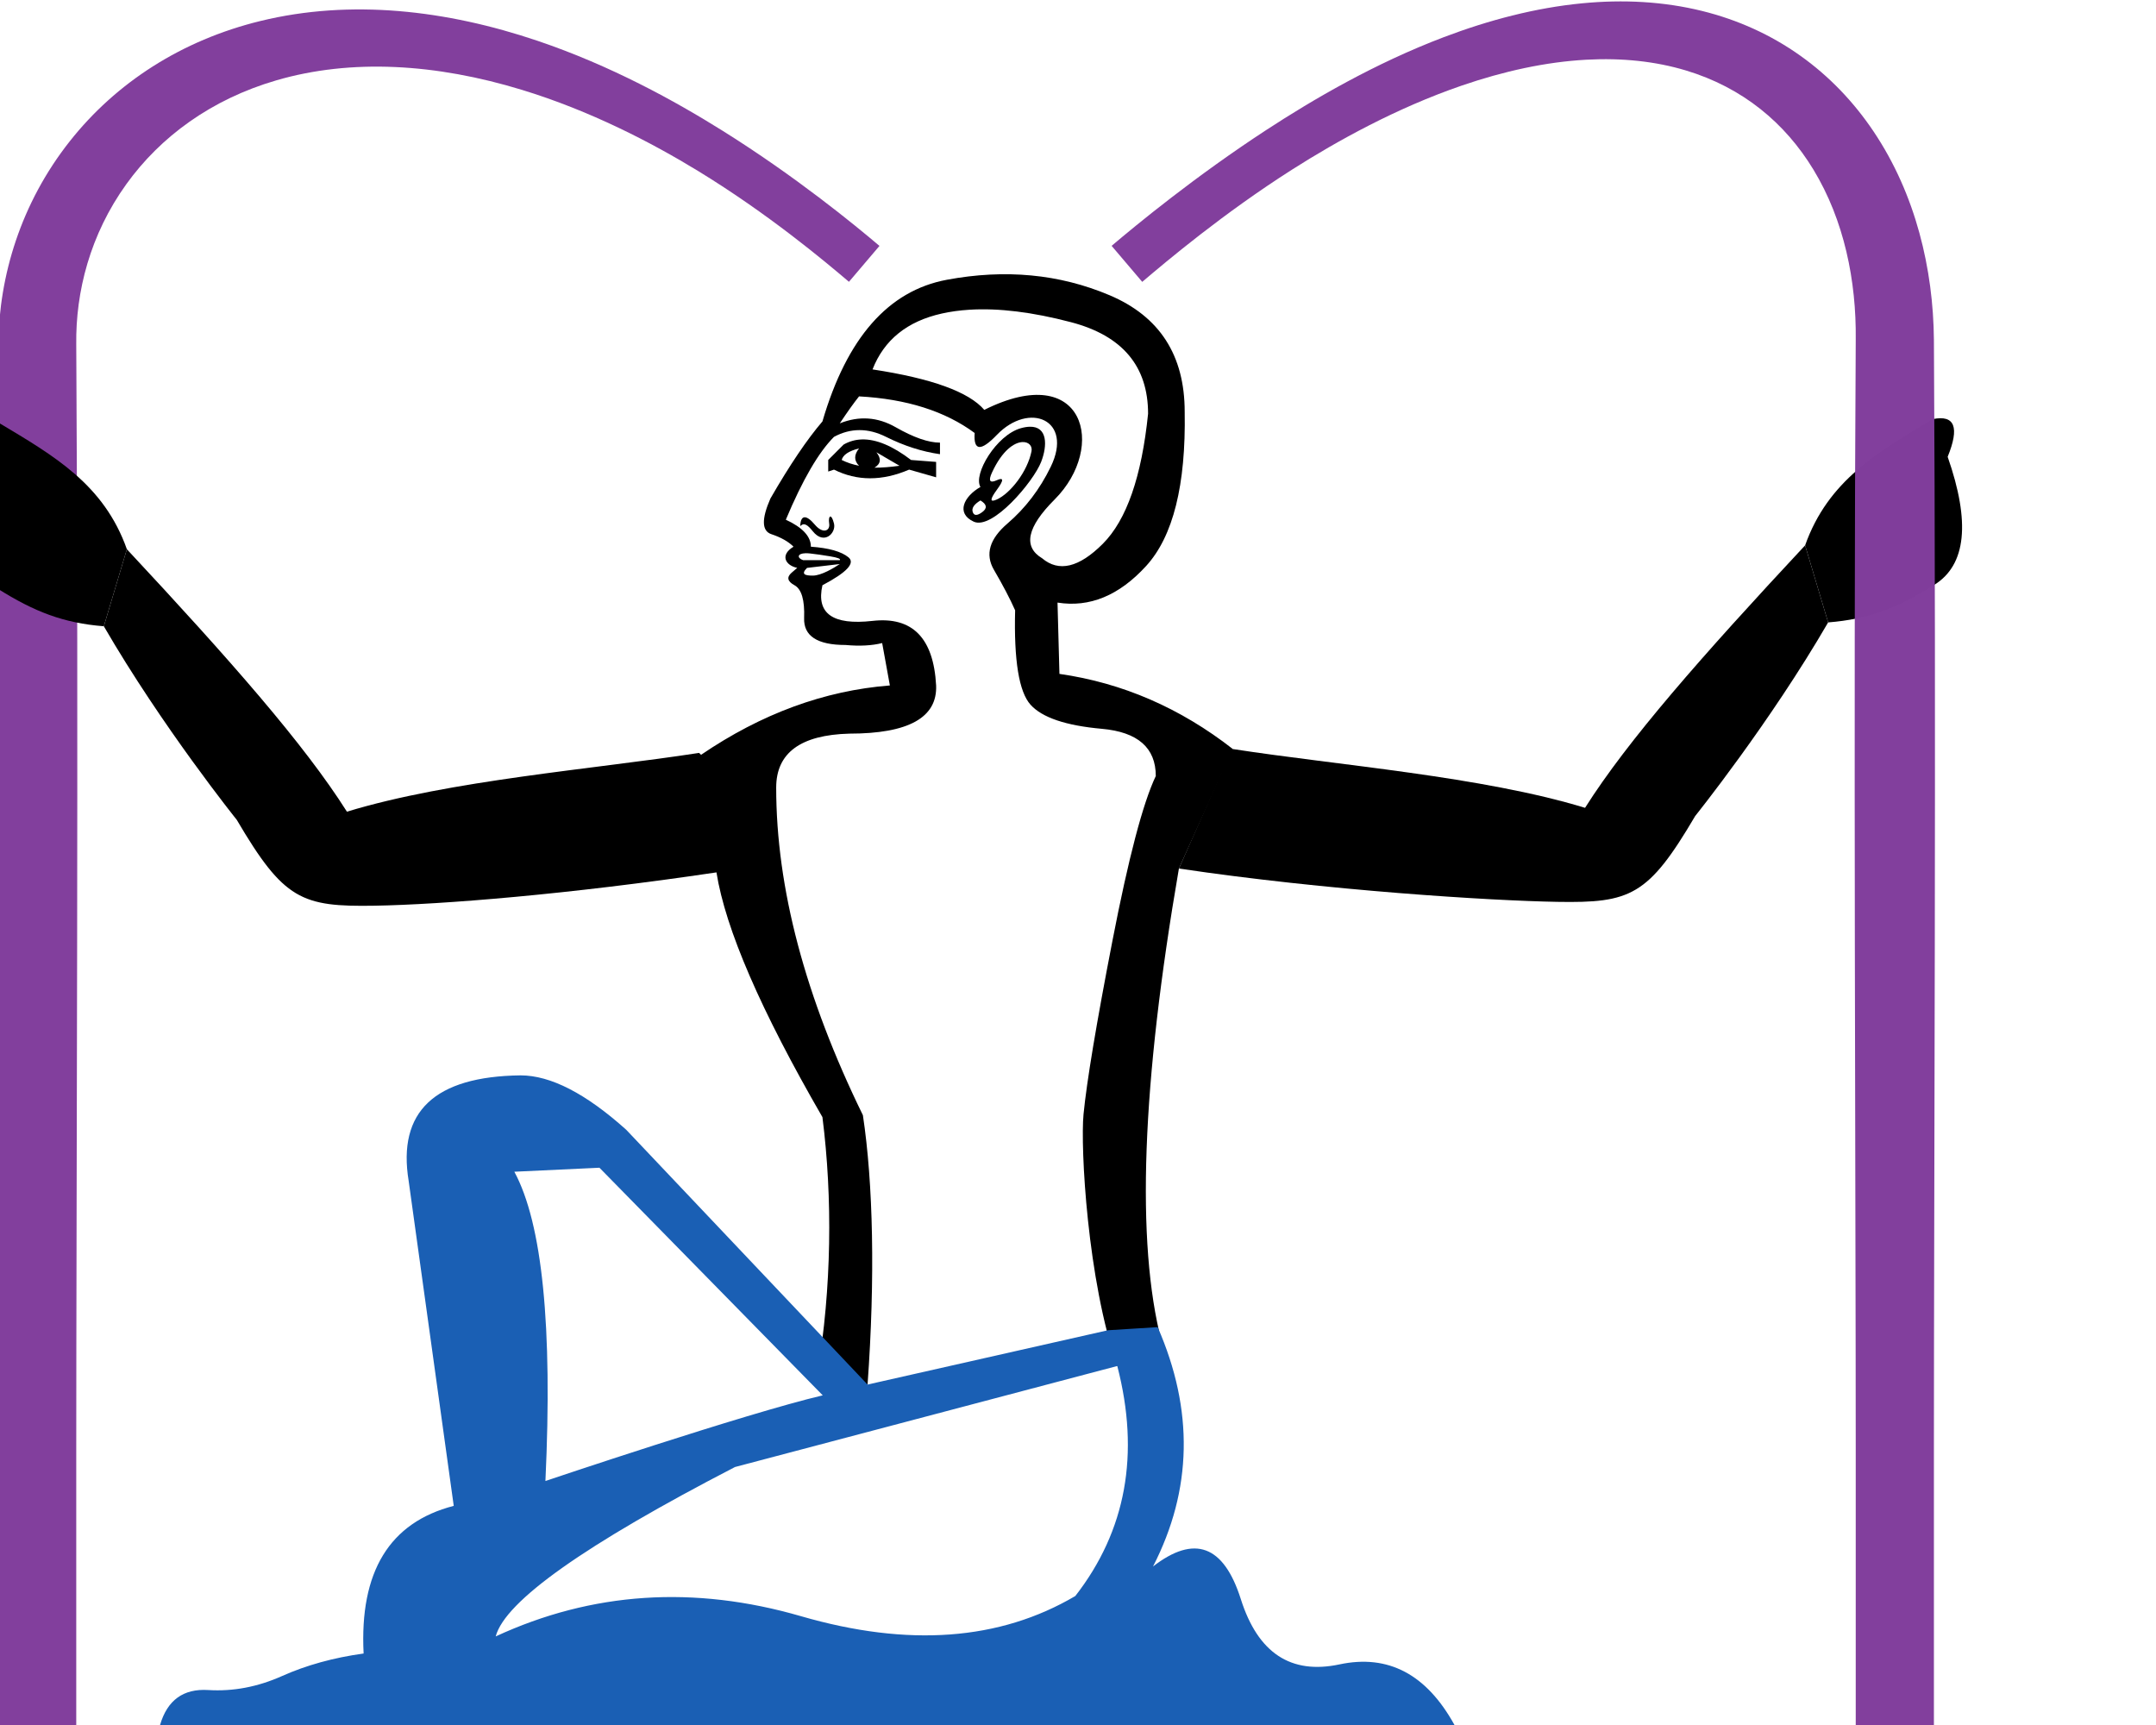
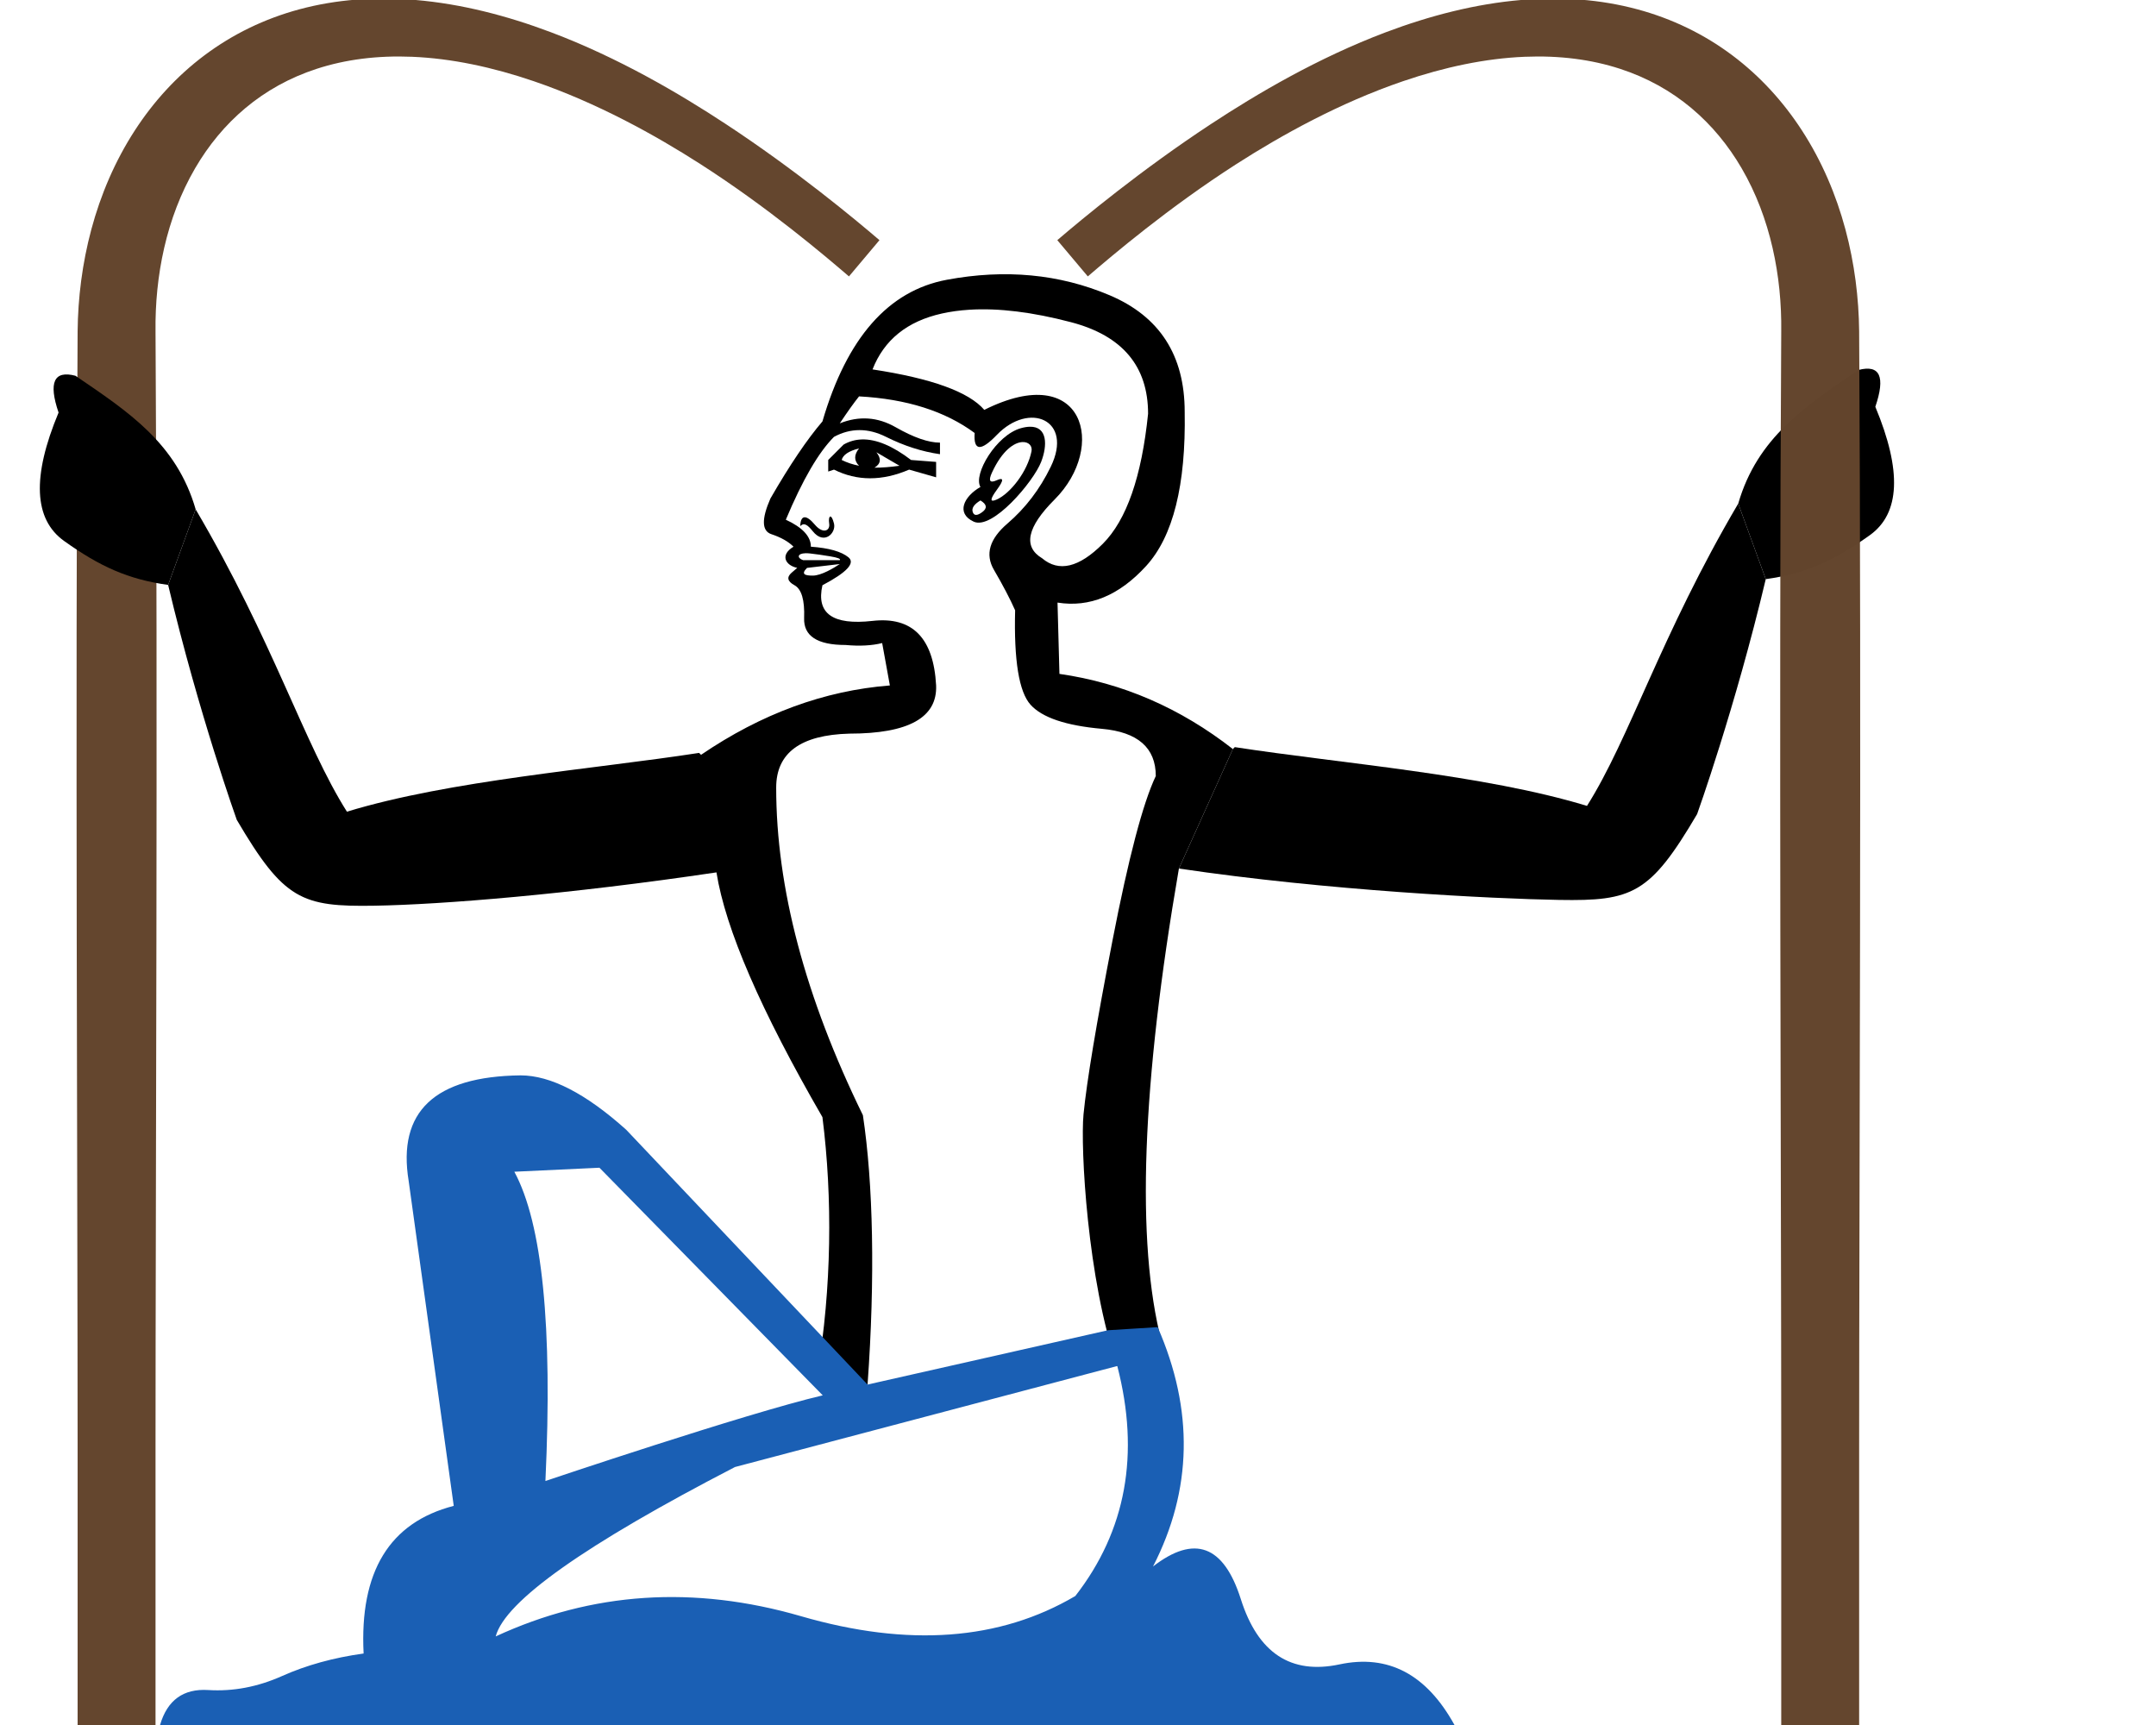
<svg xmlns="http://www.w3.org/2000/svg" width="1250" height="1000" version="1.1" id="svg1">
  <defs id="defs1">
    </defs>
  <path style="fill:#000000;stroke:none;stroke-width:1.096" d="m 481.429,299.44 c -0.692,0.039 -1.072,1.785 -0.689,4.081 0.683,4.097 -3.515,6.334 -8.38,0.558 -4.784,-5.68 -8.204,-5.84 -8.392,0.907 2.234,-2.234 4.296,-0.72 7.275,3.004 6.588,8.235 13.638,0.926 12.289,-4.47 -0.743,-2.974 -1.53,-4.113 -2.103,-4.081 z" id="path6" />
  <path style="fill:#000000;stroke:none;stroke-width:1.096" d="m 499.656,254.749 c -3.768,0.116 -7.28,1.106 -10.539,2.968 l -8.936,8.938 v 6.702 l 3.351,-1.117 c 13.406,6.703 27.929,6.703 43.569,0 l 15.64,4.468 v -8.936 l -14.523,-1.117 c -10.753,-8.193 -20.274,-12.162 -28.562,-11.906 z m -1.601,5.202 c -2.979,3.724 -2.979,7.076 0,10.055 -3.724,-0.745 -7.076,-1.861 -10.055,-3.351 0.745,-2.979 4.097,-5.214 10.055,-6.704 z m 10.055,2.234 13.406,7.821 c -5.213,0.745 -10.057,1.117 -14.525,1.117 3.724,-2.234 4.098,-5.214 1.119,-8.938 z" id="path5" />
  <path style="fill:#000000;stroke:none;stroke-width:1.096" d="m 597.014,247.382 c -1.485,0.035 -3.183,0.302 -5.116,0.839 -14.236,3.954 -27.834,26.786 -23.461,34.075 -9.604,5.488 -14.403,15.265 -3.909,20.108 10.836,5.001 34.621,-23.111 39.101,-34.631 3.694,-9.5 3.782,-20.634 -6.614,-20.39 z m -4.282,8.887 c 3.651,-0.183 5.933,2.235 5.309,5.358 -2.346,11.728 -12.179,24.325 -20.108,27.929 -4.096,1.862 -4.096,8.9e-4 0,-5.585 4.096,-5.586 4.096,-7.447 0,-5.585 -4.096,1.862 -5.027,0.371 -2.792,-4.47 5.942,-12.874 12.897,-17.411 17.592,-17.647 z m -24.296,33.846 c 3.724,2.234 4.096,4.47 1.117,6.704 -2.979,2.234 -4.84,2.234 -5.585,0 -0.745,-2.234 0.744,-4.47 4.468,-6.704 z" id="path3" />
-   <path style="fill:#000000;stroke:none;stroke-width:1.096" d="M 714.786,434.23 C 684.25,410.397 650.734,395.874 614.24,390.661 l -1.117,-41.335 c 18.62,2.979 35.75,-4.097 51.39,-21.227 15.64,-17.13 23.089,-46.92 22.344,-89.372 0,-32.77 -14.523,-55.3 -43.569,-67.589 -29.046,-12.289 -60.513,-15.269 -94.401,-8.938 -33.887,6.331 -57.908,33.701 -72.059,82.112 -8.937,10.427 -18.991,25.322 -30.163,44.686 -5.213,11.916 -5.027,18.807 0.558,20.669 5.586,1.862 9.868,4.281 12.848,7.26 -8.007,4.804 -4.758,10.845 2.146,12.272 -0.496,0.404 -1.584,1.342 -3.263,2.812 -2.979,2.607 -2.421,5.026 1.675,7.26 4.096,2.234 5.957,8.564 5.585,18.991 -0.372,10.427 7.634,15.642 24.02,15.642 8.193,0.745 15.269,0.373 21.227,-1.117 l 4.468,24.576 c -37.984,2.979 -74.478,16.385 -109.482,40.218 l -1.117,-1.117 C 344.258,445.902 260.987,452.285 201.139,470.541 176.366,431.382 133.55,382.695 73.555,318.384 l -13.353,44.664 c 33.775,58.278 77.078,112.231 77.078,112.231 27.279,46.383 37.546,50.486 79.97,49.766 38.73,-0.658 112.49,-6.567 198.136,-19.317 5.213,32.77 25.694,80.065 61.443,141.882 5.958,46.921 5.31,99.175 -2.883,148.33 l 29.046,6.702 c 4.469,-61.817 3.256,-116.676 -2.702,-156.149 -33.515,-68.52 -50.273,-131.826 -50.273,-189.919 0,-20.109 14.15,-30.537 42.452,-31.282 34.26,0 51.018,-9.31 50.273,-27.929 -1.49,-27.557 -13.779,-40.03 -36.867,-37.424 -23.088,2.607 -32.77,-4.283 -29.046,-20.669 14.151,-7.448 19.178,-12.847 15.082,-16.199 -4.096,-3.352 -11.357,-5.401 -21.783,-6.146 0,-5.958 -4.841,-11.171 -14.523,-15.64 9.682,-23.088 18.992,-39.1 27.929,-48.037 9.682,-5.213 19.736,-5.213 30.163,0 10.427,5.213 20.853,8.563 31.28,10.053 v -6.702 c -6.703,0 -15.268,-2.98 -25.695,-8.938 -10.427,-5.958 -21.225,-6.703 -32.397,-2.234 4.469,-6.703 8.193,-11.916 11.172,-15.64 27.557,1.49 49.9,8.564 67.03,21.225 -0.745,10.427 3.538,10.801 12.848,1.119 18.789,-19.54 44.528,-8.842 31.28,18.433 -6.331,13.034 -14.71,24.018 -25.137,32.956 -10.427,8.937 -13.032,17.875 -7.819,26.812 5.213,8.937 9.31,16.758 12.289,23.461 -0.745,29.046 2.233,47.293 8.936,54.741 6.703,7.448 20.481,12.103 41.335,13.965 20.854,1.862 31.282,10.985 31.282,27.371 -7.448,15.64 -15.827,47.48 -25.137,95.518 -9.31,48.038 -14.895,81.555 -16.757,100.546 -1.862,18.992 2.219,96.432 19.566,145.945 l 25.678,-14.121 C 658.556,720.038 661.908,628.617 683.506,503.494 Z M 562.084,179.551 c 16.897,-1.047 36.517,1.361 58.86,7.226 29.791,7.82 44.686,25.509 44.686,53.066 -3.724,36.494 -12.475,61.629 -26.254,75.408 -13.778,13.778 -25.507,16.572 -35.19,8.38 -11.172,-6.703 -8.752,-18.062 7.26,-34.075 30.492,-30.492 17.335,-81.002 -40.777,-51.947 -8.937,-10.427 -30.536,-18.248 -64.796,-23.461 6.703,-17.13 20.109,-27.931 40.218,-32.399 5.027,-1.117 10.359,-1.848 15.991,-2.198 z m -94.989,141.16 c 0.72,-0.016 1.543,0.023 2.474,0.126 3.351,0.372 7.262,0.931 11.731,1.675 4.469,0.745 6.33,1.489 5.585,2.234 h -21.227 c -3.597,-1.199 -3.603,-3.927 1.438,-4.036 z m 19.789,6.27 c -3.314,2.21 -10.669,6.704 -15.64,6.704 -4.354,0 -7.146,-0.676 -3.351,-4.47 z" id="path1" />
-   <path d="m 713.669,435.347 1.117,-1.117 c 61.072,9.439 144.343,15.821 204.191,34.077 24.773,-39.159 67.589,-87.846 127.584,-152.156 l 13.353,44.664 c -33.775,58.278 -77.078,112.231 -77.078,112.231 -27.279,46.383 -37.546,50.486 -79.97,49.766 -38.73,-0.658 -133.715,-6.567 -219.361,-19.317" style="fill:#000000;stroke:none;stroke-width:1.096" id="path1-8" />
+   <path style="fill:#000000;stroke:none;stroke-width:1.096" d="M 714.786,434.23 C 684.25,410.397 650.734,395.874 614.24,390.661 l -1.117,-41.335 c 18.62,2.979 35.75,-4.097 51.39,-21.227 15.64,-17.13 23.089,-46.92 22.344,-89.372 0,-32.77 -14.523,-55.3 -43.569,-67.589 -29.046,-12.289 -60.513,-15.269 -94.401,-8.938 -33.887,6.331 -57.908,33.701 -72.059,82.112 -8.937,10.427 -18.991,25.322 -30.163,44.686 -5.213,11.916 -5.027,18.807 0.558,20.669 5.586,1.862 9.868,4.281 12.848,7.26 -8.007,4.804 -4.758,10.845 2.146,12.272 -0.496,0.404 -1.584,1.342 -3.263,2.812 -2.979,2.607 -2.421,5.026 1.675,7.26 4.096,2.234 5.957,8.564 5.585,18.991 -0.372,10.427 7.634,15.642 24.02,15.642 8.193,0.745 15.269,0.373 21.227,-1.117 l 4.468,24.576 c -37.984,2.979 -74.478,16.385 -109.482,40.218 l -1.117,-1.117 c -61.072,9.439 -144.343,15.821 -204.191,34.077 -24.773,-39.159 -42.685,-98.772 -87.695,-175.258 l -15.958,43.801 c 17.853,75.136 39.793,136.196 39.793,136.196 27.279,46.383 37.546,50.486 79.97,49.766 38.73,-0.658 112.49,-6.567 198.136,-19.317 5.213,32.77 25.694,80.065 61.443,141.882 5.958,46.921 5.31,99.175 -2.883,148.33 l 29.046,6.702 c 4.469,-61.817 3.256,-116.676 -2.702,-156.149 -33.515,-68.52 -50.273,-131.826 -50.273,-189.919 0,-20.109 14.15,-30.537 42.452,-31.282 34.26,0 51.018,-9.31 50.273,-27.929 -1.49,-27.557 -13.779,-40.03 -36.867,-37.424 -23.088,2.607 -32.77,-4.283 -29.046,-20.669 14.151,-7.448 19.178,-12.847 15.082,-16.199 -4.096,-3.352 -11.357,-5.401 -21.783,-6.146 0,-5.958 -4.841,-11.171 -14.523,-15.64 9.682,-23.088 18.992,-39.1 27.929,-48.037 9.682,-5.213 19.736,-5.213 30.163,0 10.427,5.213 20.853,8.563 31.28,10.053 v -6.702 c -6.703,0 -15.268,-2.98 -25.695,-8.938 -10.427,-5.958 -21.225,-6.703 -32.397,-2.234 4.469,-6.703 8.193,-11.916 11.172,-15.64 27.557,1.49 49.9,8.564 67.03,21.225 -0.745,10.427 3.538,10.801 12.848,1.119 18.789,-19.54 44.528,-8.842 31.28,18.433 -6.331,13.034 -14.71,24.018 -25.137,32.956 -10.427,8.937 -13.032,17.875 -7.819,26.812 5.213,8.937 9.31,16.758 12.289,23.461 -0.745,29.046 2.233,47.293 8.936,54.741 6.703,7.448 20.481,12.103 41.335,13.965 20.854,1.862 31.282,10.985 31.282,27.371 -7.448,15.64 -15.827,47.48 -25.137,95.518 -9.31,48.038 -14.895,81.555 -16.757,100.546 -1.862,18.992 2.219,96.432 19.566,145.945 l 25.678,-14.121 C 658.556,720.038 661.908,628.617 683.506,503.494 Z M 562.084,179.551 c 16.897,-1.047 36.517,1.361 58.86,7.226 29.791,7.82 44.686,25.509 44.686,53.066 -3.724,36.494 -12.475,61.629 -26.254,75.408 -13.778,13.778 -25.507,16.572 -35.19,8.38 -11.172,-6.703 -8.752,-18.062 7.26,-34.075 30.492,-30.492 17.335,-81.002 -40.777,-51.947 -8.937,-10.427 -30.536,-18.248 -64.796,-23.461 6.703,-17.13 20.109,-27.931 40.218,-32.399 5.027,-1.117 10.359,-1.848 15.991,-2.198 z m -94.989,141.16 c 0.72,-0.016 1.543,0.023 2.474,0.126 3.351,0.372 7.262,0.931 11.731,1.675 4.469,0.745 6.33,1.489 5.585,2.234 h -21.227 c -3.597,-1.199 -3.603,-3.927 1.438,-4.036 z m 19.789,6.27 c -3.314,2.21 -10.669,6.704 -15.64,6.704 -4.354,0 -7.146,-0.676 -3.351,-4.47 z" id="path1" />
  <path style="fill:#1a5fb4;stroke:none;stroke-width:51.248" d="m 301.808,623.402 c -49.853,0.601 -71.474,21.023 -64.867,61.266 l 26.125,188.299 c -37.239,9.61 -54.656,38.14 -52.254,85.59 -17.418,2.402 -33.186,6.758 -47.301,13.064 -14.115,6.307 -28.38,9.008 -42.795,8.107 C 106.301,978.828 96.993,985.585 92.788,1000 H 843.281 c -16.217,-29.431 -38.442,-41.143 -66.672,-35.137 -28.23,6.006 -47.299,-6.607 -57.209,-37.84 -9.911,-31.233 -26.879,-37.54 -50.904,-18.92 22.824,-44.447 23.725,-90.695 2.703,-138.746 l -28.832,1.801 L 502.992,802.642 363.072,654.936 C 339.647,633.913 319.226,623.402 301.808,623.402 Z m -3.605,55.859 49.34,-2.318 129.46,131.952 c -45.033,10.596 -160.78,49.655 -160.78,49.655 4.204,-89.495 -1.802,-149.257 -18.02,-179.289 z m 349.57,112.617 c 13.214,51.054 5.107,95.504 -24.324,133.344 -43.846,25.827 -96.854,29.73 -159.02,11.711 -62.166,-18.019 -121.176,-14.114 -177.035,11.713 5.406,-20.422 51.654,-53.158 138.746,-98.205 z" id="path4" />
-   <path style="opacity:0.99;fill:#813d9c;fill-rule:nonzero;stroke:none;stroke-width:44.849;stroke-dasharray:none" d="m 45,1000 c 0,-26.605 0,-88.682 0,-159.628 0,-141.892 1.366,-419.962 0,-638.513 -0.379,-30.255 7.945,-63.347 28.977,-92.568 19.6,-27.231 48.83,-48.917 86.586,-59.939 43.269,-12.63 92.111,-9.718 141.885,5.509 39.602,12.115 74.86,30.479 101.66,46.856 40.707,24.875 72.995,52.035 87.186,64.084 l 17.62,-20.753 C 494.422,132.743 460.506,104.907 418.432,78.566 390.733,61.224 353.839,40.865 311.588,26.554 258.631,8.616 203.408,2.356 151.445,15.028 105.716,26.179 67.888,50.852 41.301,84.506 12.875,120.487 0.38,162.618 4.324492e-7,201.858 -1.366,420.41 0,698.48 0,840.372 0,911.318 0,973.395 0,1000 Z" id="path7" transform="matrix(1.003818,0,0,1.002919,-0.9634064,-2.919286)" />
-   <path d="m 73.555,318.384 c -13.34,-37.617 -42.202,-54.119 -74.133,-73.212 -12.667,-2.533 -15.485,4.771 -8.518,21.871 -13.3,38.001 -10.702,62.625 7.597,74.133 21.429,13.476 38.271,20.02 61.7,21.871" style="fill:#000000;stroke:none;stroke-width:1" id="path1-5" />
-   <path d="m 1046.561,316.151 c 13.34,-37.617 42.202,-54.119 74.132,-73.212 12.667,-2.533 15.485,4.771 8.518,21.871 13.3,38.001 10.702,62.625 -7.598,74.133 -21.429,13.476 -38.271,20.02 -61.7,21.871" style="fill:#000000;stroke:none;stroke-width:1" id="path8" />
-   <path style="opacity:0.99;fill:#813d9c;fill-rule:nonzero;stroke:none;stroke-width:44.701;stroke-dasharray:none" d="m 45,1000 c 0,-26.605 0,-88.682 0,-159.628 0,-141.892 1.366,-419.962 0,-638.513 -0.381,-33.861 6.655,-68.722 24.334,-97.894 8.114,-13.389 18.267,-25.206 30.478,-34.907 12.338,-9.802 26.698,-17.381 43.049,-22.293 17.303,-5.198 36.453,-7.294 57.175,-6.164 23.378,1.274 47.609,6.587 71.919,14.956 37.307,12.843 71.439,31.73 97.564,48.381 39.675,25.287 72.043,52.609 86.225,64.651 l 17.62,-20.753 C 458.962,135.607 425.082,107.703 384.28,81.062 357.432,63.532 321.83,42.672 282.092,27.591 256.15,17.746 229.354,10.706 202.543,8.109 178.721,5.801 155.546,7.072 133.598,12.479 112.788,17.606 93.73,26.298 76.85,38.324 60.158,50.215 46.129,64.986 34.835,81.788 10.345,118.219 0.379,161.437 4.3244777e-7,201.858 -1.366,420.41 0,698.48 0,840.372 0,911.318 0,973.395 0,1000 Z" id="path9" transform="matrix(-1.007142,0,0,1.00624,1121.237,-6.240128)" />
+   <path style="opacity:0.99;fill:#63452c;fill-rule:nonzero;stroke:none;stroke-width:44.641;stroke-dasharray:none" d="m 45,1000 c 0,-26.605 0,-88.682 0,-159.628 0,-141.892 1.366,-419.962 0,-638.513 -0.381,-31.405 6.107,-64.838 22.874,-93.372 C 75.57,95.39 85.227,83.714 96.883,74.043 108.657,64.274 122.388,56.618 138.08,51.547 c 16.607,-5.367 35.064,-7.727 55.157,-6.895 22.677,0.939 46.302,5.895 70.149,13.961 36.61,12.383 70.305,30.938 96.243,47.438 39.369,25.045 71.674,52.31 85.877,64.369 l 17.62,-20.753 C 448.705,137.423 414.883,109.572 374.371,83.164 347.708,65.784 312.499,45.229 273.382,30.597 247.848,21.046 221.568,14.359 195.344,12.133 172.039,10.154 149.459,11.763 128.14,17.452 107.929,22.845 89.528,31.731 73.3,43.783 57.259,55.696 43.851,70.323 33.095,86.753 9.792,122.344 0.378,163.898 4.324473e-7,201.858 -1.366,420.41 0,698.48 0,840.372 0,911.318 0,973.395 0,1000 Z" id="path7" transform="matrix(1.003818,0,0,1.012282,45,-12.28165)" />
+   <path d="m 113.444,295.283 c -11.103,-38.337 -38.945,-56.508 -69.696,-77.447 -12.496,-3.274 -15.739,3.852 -9.791,21.332 -15.513,37.152 -14.369,61.886 3.222,74.451 20.599,14.714 37.026,22.237 60.306,25.464" style="fill:#000000;stroke:none;stroke-width:1" id="path1-5" />
+   <path d="m 714.786,434.23 1.117,-1.117 c 61.072,9.439 144.343,15.821 204.191,34.077 24.773,-39.159 42.685,-98.772 87.695,-175.258 l 15.958,43.801 c -17.853,75.136 -39.794,136.196 -39.794,136.196 -27.279,46.383 -37.546,50.486 -79.97,49.766 -38.73,-0.658 -134.832,-5.45 -220.478,-18.2" style="fill:#000000;stroke:none;stroke-width:1.096" id="path1-9" />
+   <path d="m 1007.789,291.932 c 11.103,-38.337 38.945,-56.508 69.696,-77.447 12.496,-3.274 15.739,3.852 9.791,21.332 15.513,37.152 14.369,61.886 -3.222,74.451 -20.599,14.714 -37.026,22.237 -60.306,25.464" style="fill:#000000;stroke:none;stroke-width:1" id="path2" />
+   <path style="opacity:0.99;fill:#63452c;fill-rule:nonzero;stroke:none;stroke-width:44.641;stroke-dasharray:none" d="m 45,1000 c 0,-26.605 0,-88.682 0,-159.628 0,-141.892 1.366,-419.962 0,-638.513 -0.381,-31.405 6.107,-64.838 22.874,-93.372 C 75.57,95.39 85.227,83.714 96.883,74.043 108.657,64.274 122.388,56.618 138.08,51.547 c 16.607,-5.367 35.064,-7.727 55.157,-6.895 22.677,0.939 46.302,5.895 70.149,13.961 36.61,12.383 70.305,30.938 96.243,47.438 39.369,25.045 71.674,52.31 85.877,64.369 l 17.62,-20.753 C 448.705,137.423 414.883,109.572 374.371,83.164 347.708,65.784 312.499,45.229 273.382,30.597 247.848,21.046 221.568,14.359 195.344,12.133 172.039,10.154 149.459,11.763 128.14,17.452 107.929,22.845 89.528,31.731 73.3,43.783 57.259,55.696 43.851,70.323 33.095,86.753 9.792,122.344 0.378,163.898 4.324473e-7,201.858 -1.366,420.41 0,698.48 0,840.372 0,911.318 0,973.395 0,1000 Z" id="path12" transform="matrix(-1.003818,0,0,1.012282,1077.892,-12.28165)" />
</svg>
